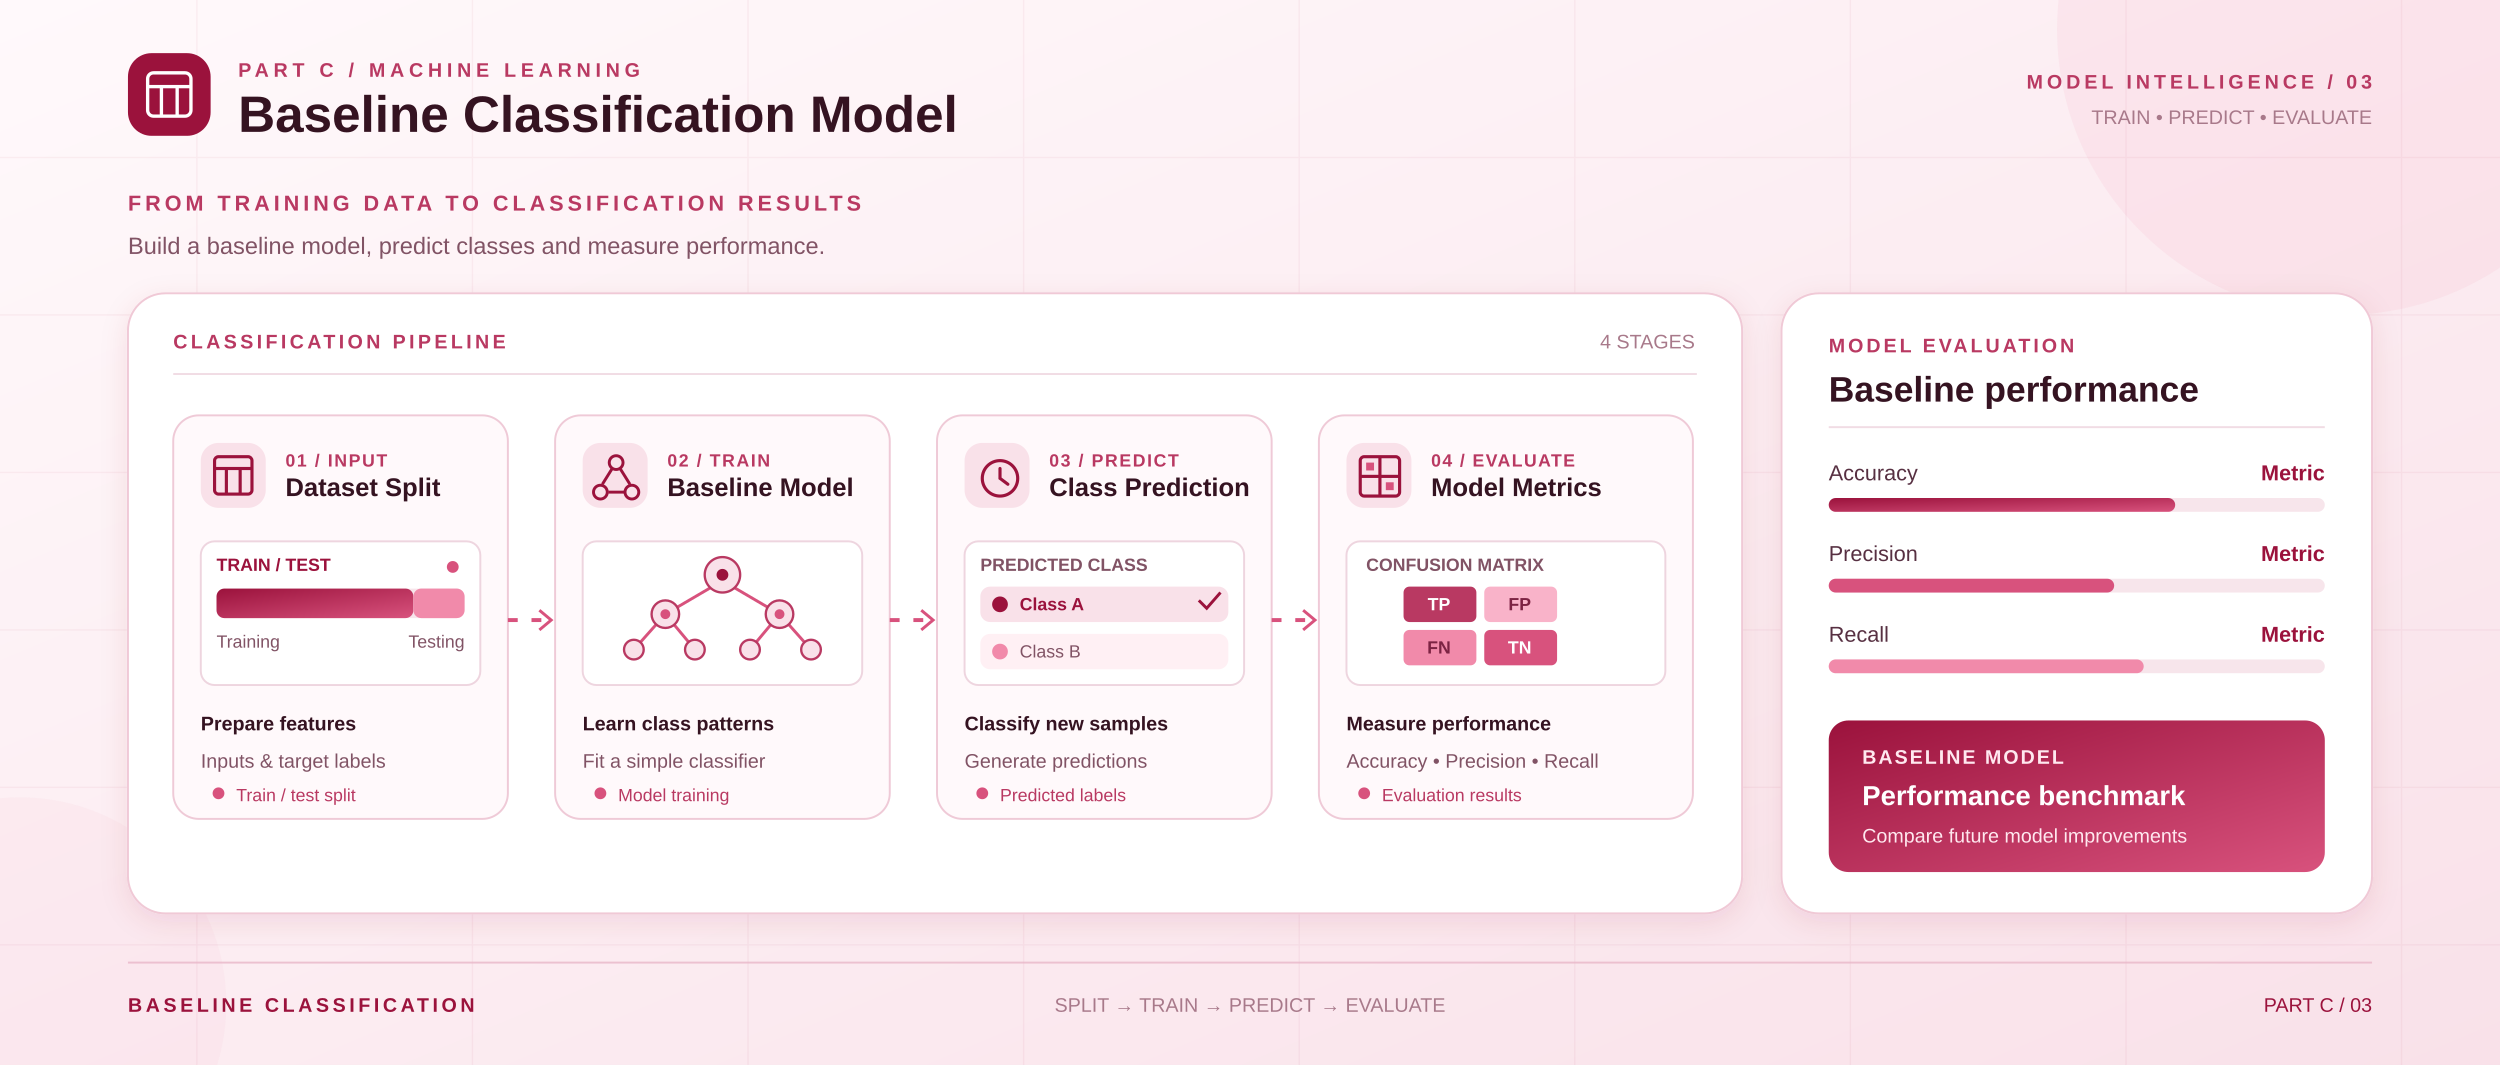
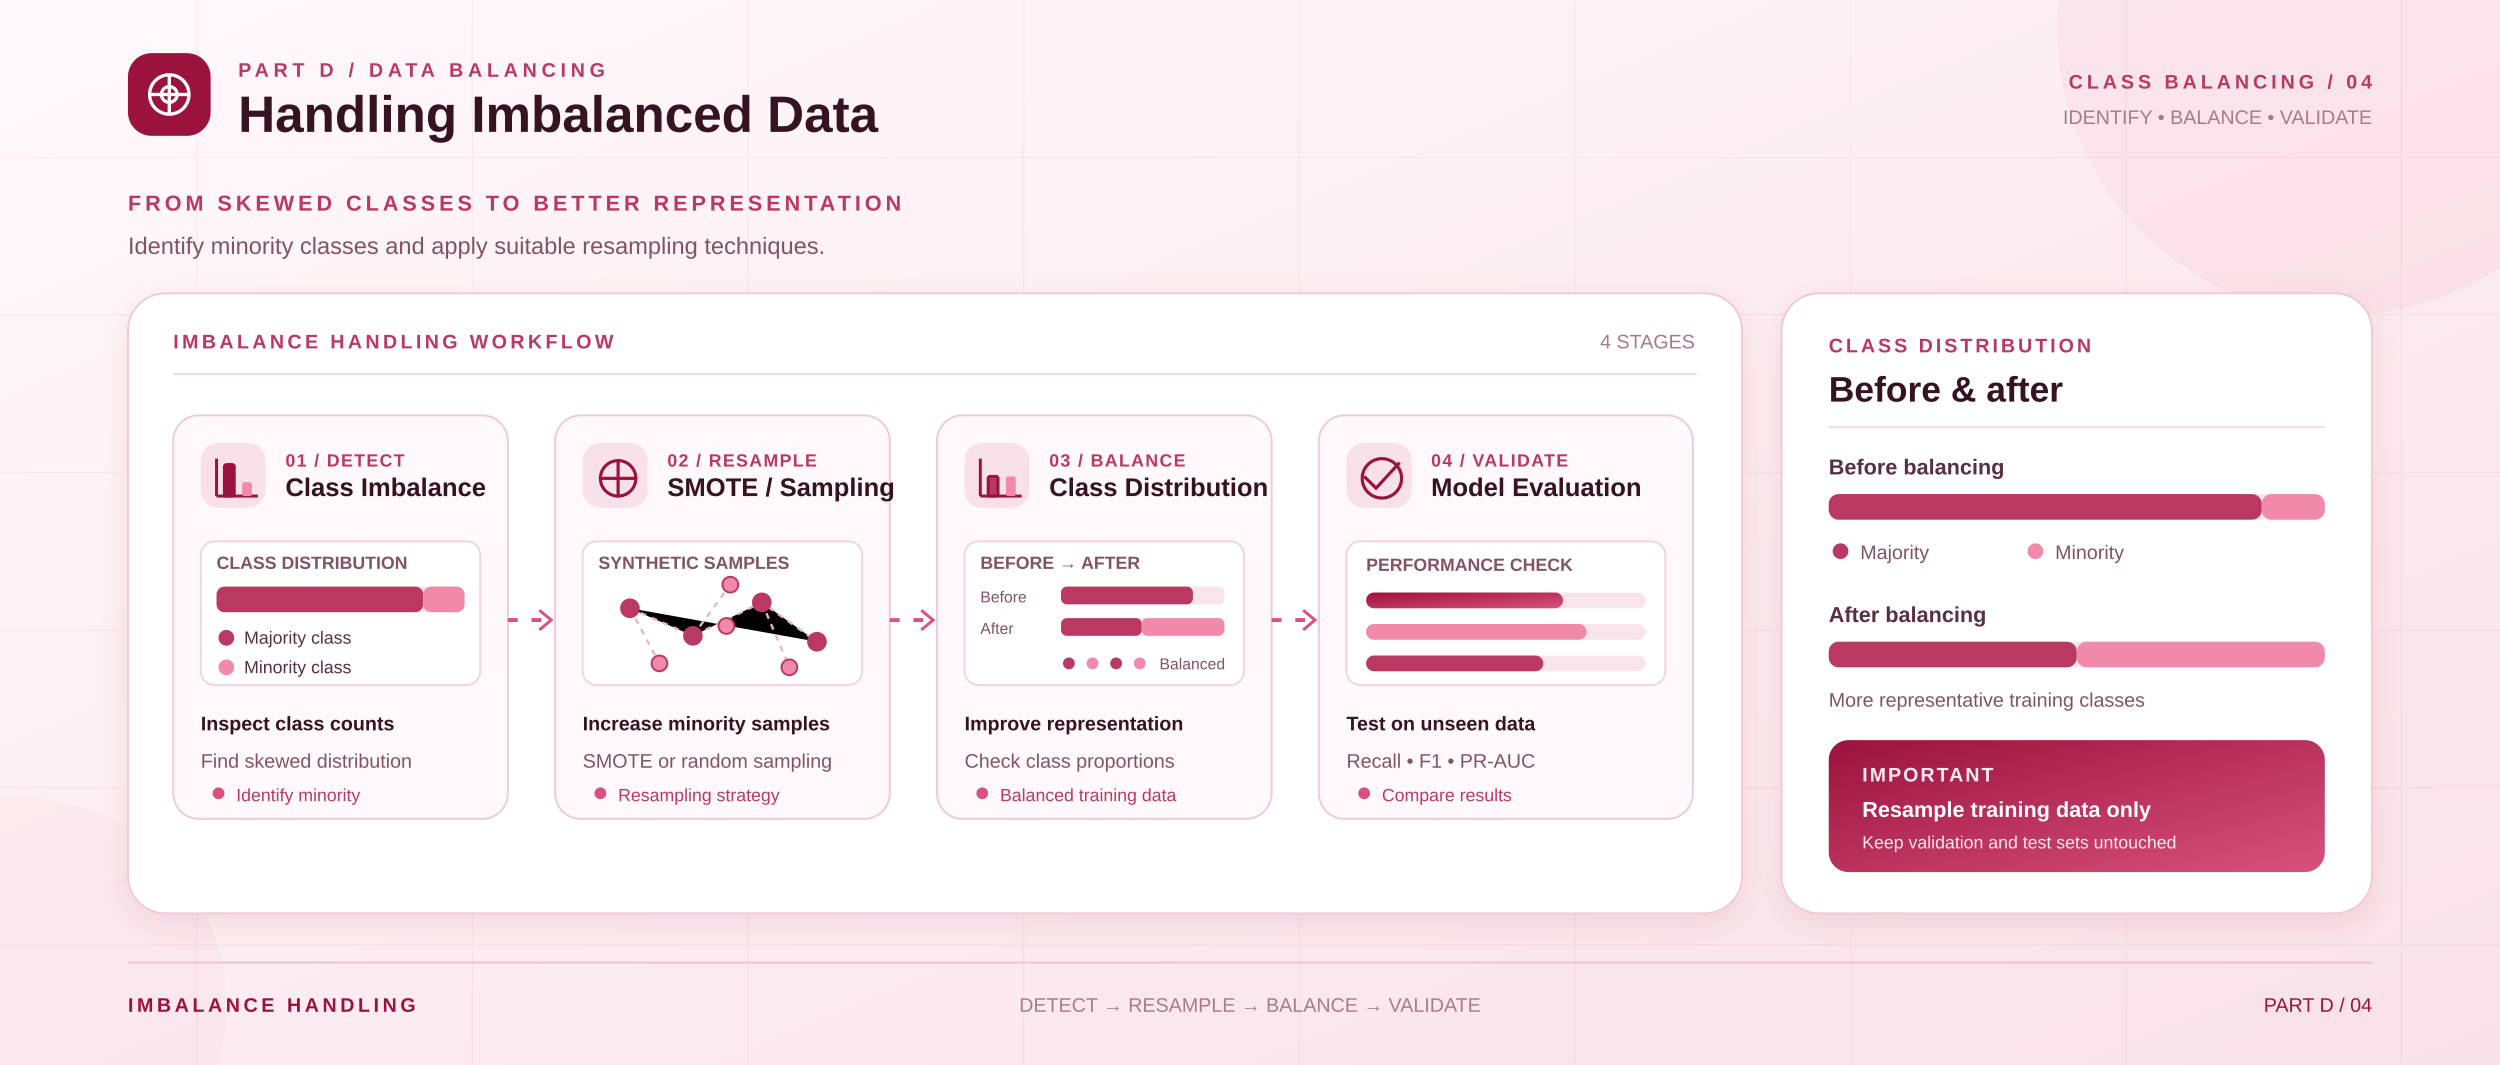
<svg xmlns="http://www.w3.org/2000/svg" width="1270" height="541" viewBox="0 0 1270 541">
  <defs>
    <linearGradient id="bg" x1="0" y1="0" x2="1" y2="1">
      <stop offset="0" stop-color="#FFF9FB" />
      <stop offset="1" stop-color="#F9E1E9" />
    </linearGradient>
    <linearGradient id="rose" x1="0" y1="0" x2="1" y2="1">
      <stop offset="0" stop-color="#9B123C" />
      <stop offset="1" stop-color="#D8527D" />
    </linearGradient>
    <linearGradient id="pink" x1="0" y1="0" x2="1" y2="0">
      <stop offset="0" stop-color="#B93962" />
      <stop offset="1" stop-color="#F18AAA" />
    </linearGradient>
    <filter id="shadow" x="-15%" y="-15%" width="130%" height="140%">
      <feDropShadow dx="0" dy="4" stdDeviation="7" flood-color="#9B123C" flood-opacity=".10" />
    </filter>
    <style>
    text{font-family:Arial,Helvetica,sans-serif}
    .float{animation:float 4s ease-in-out infinite}
    .float2{animation:float 5s ease-in-out -2s infinite}
    .pulse{animation:pulse 2.4s ease-in-out infinite}
    .flow{stroke-dasharray:5 7;animation:flow 5s linear infinite}
-     .bar{animation:bar 3s ease-in-out infinite;transform-box:fill-box;transform-origin:left center}
+     .bar{transform-box:fill-box;transform-origin:left center;animation:bar 3s ease-in-out infinite}
+     .minority{animation:appear 2.5s ease-in-out infinite alternate}
    @keyframes float{0%,100%{transform:translateY(0)}50%{transform:translateY(-4px)}}
    @keyframes pulse{0%,100%{opacity:.55}50%{opacity:1}}
    @keyframes flow{to{stroke-dashoffset:-120}}
    @keyframes bar{0%,100%{transform:scaleX(.94)}50%{transform:scaleX(1)}}
+     @keyframes appear{from{opacity:.5}to{opacity:1}}
    @media(prefers-reduced-motion:reduce){*{animation:none!important}}
  </style>
  </defs>
  <rect width="1270" height="541" fill="url(#bg)" />
  <circle cx="1190" cy="15" r="145" fill="#F5C3D2" opacity=".23" />
  <circle cx="10" cy="510" r="105" fill="#F5C3D2" opacity=".13" />
  <g stroke="#B93962" stroke-width=".7" opacity=".065">
    <path d="M0 80H1270M0 160H1270M0 240H1270M0 320H1270M0 400H1270M0 480H1270" />
    <path d="M100 0V541M240 0V541M380 0V541M520 0V541M660 0V541M800 0V541M940 0V541M1080 0V541M1220 0V541" />
  </g>
  <g transform="translate(65 27)">
    <rect width="42" height="42" rx="12" fill="#9B123C" />
    <g transform="translate(10 10)" fill="none" stroke="#FFFFFF" stroke-width="1.7">
-       <rect width="22" height="22" rx="3" />
-       <path d="M0 7H22M7 7V22M15 7V22" />
-     </g>
-     <text x="56" y="12" font-size="10" font-weight="bold" letter-spacing="2.4" fill="#B93962">PART C / MACHINE LEARNING</text>
-     <text x="56" y="40" font-size="26" font-weight="bold" fill="#351321">Baseline Classification Model</text>
-   </g>
-   <text x="1205" y="45" text-anchor="end" font-size="10" font-weight="bold" letter-spacing="2" fill="#B93962">MODEL INTELLIGENCE / 03</text>
-   <text x="1205" y="63" text-anchor="end" font-size="10" fill="#A8798A">TRAIN • PREDICT • EVALUATE</text>
-   <text x="65" y="107" font-size="11" font-weight="bold" letter-spacing="2" fill="#B93962">FROM TRAINING DATA TO CLASSIFICATION RESULTS</text>
-   <text x="65" y="129" font-size="12" fill="#815365">Build a baseline model, predict classes and measure performance.</text>
+       <circle cx="11" cy="11" r="10" />
+       <path d="M11 1V21M1 11H21" />
+       <circle cx="11" cy="11" r="4" />
+     </g>
+     <text x="56" y="12" font-size="10" font-weight="bold" letter-spacing="2.4" fill="#B93962">PART D / DATA BALANCING</text>
+     <text x="56" y="40" font-size="26" font-weight="bold" fill="#351321">Handling Imbalanced Data</text>
+   </g>
+   <text x="1205" y="45" text-anchor="end" font-size="10" font-weight="bold" letter-spacing="2" fill="#B93962">CLASS BALANCING / 04</text>
+   <text x="1205" y="63" text-anchor="end" font-size="10" fill="#A8798A">IDENTIFY • BALANCE • VALIDATE</text>
+   <text x="65" y="107" font-size="11" font-weight="bold" letter-spacing="2" fill="#B93962">FROM SKEWED CLASSES TO BETTER REPRESENTATION</text>
+   <text x="65" y="129" font-size="12" fill="#815365">Identify minority classes and apply suitable resampling techniques.</text>
  <rect x="65" y="149" width="820" height="315" rx="19" fill="#FFFFFF" stroke="#F0C9D6" filter="url(#shadow)" />
-   <text x="88" y="177" font-size="10" font-weight="bold" letter-spacing="1.7" fill="#B93962">CLASSIFICATION PIPELINE</text>
+   <text x="88" y="177" font-size="10" font-weight="bold" letter-spacing="1.7" fill="#B93962">IMBALANCE HANDLING WORKFLOW</text>
  <text x="861" y="177" text-anchor="end" font-size="10" fill="#A8798A">4 STAGES</text>
  <line x1="88" y1="190" x2="862" y2="190" stroke="#F1DCE4" />
  <g>
    <rect x="88" y="211" width="170" height="205" rx="13" fill="#FFF9FB" stroke="#EFCAD7" />
    <rect x="102" y="225" width="33" height="33" rx="9" fill="#F9E1E9" />
-     <g transform="translate(109 232)" fill="none" stroke="#9B123C" stroke-width="1.6">
-       <rect width="19" height="19" rx="2" />
-       <path d="M0 6H19M6 6V19M13 6V19" />
-     </g>
-     <text x="145" y="237" font-size="9" font-weight="bold" letter-spacing=".8" fill="#B93962">01 / INPUT</text>
-     <text x="145" y="252" font-size="13" font-weight="bold" fill="#351321">Dataset Split</text>
+     <g transform="translate(109 232)" fill="none" stroke="#9B123C" stroke-width="1.5">
+       <path d="M1 20V1M1 20H22" />
+       <rect x="5" y="4" width="5" height="16" rx="1" fill="#9B123C" />
+       <rect x="14" y="13" width="5" height="7" rx="1" fill="#F18AAA" stroke="none" />
+     </g>
+     <text x="145" y="237" font-size="9" font-weight="bold" letter-spacing=".7" fill="#B93962">01 / DETECT</text>
+     <text x="145" y="252" font-size="13" font-weight="bold" fill="#351321">Class Imbalance</text>
    <g transform="translate(102 275)">
      <rect width="142" height="73" rx="7" fill="#FFFFFF" stroke="#EED5DF" />
-       <text x="8" y="15" font-size="9" font-weight="bold" fill="#9B123C">TRAIN / TEST</text>
-       <rect x="8" y="24" width="126" height="15" rx="4" fill="#F7E5EB" />
-       <rect x="8" y="24" width="100" height="15" rx="4" fill="url(#rose)" />
-       <rect x="108" y="24" width="26" height="15" rx="4" fill="#F18AAA" />
-       <text x="8" y="54" font-size="9" fill="#815365">Training</text>
-       <text x="134" y="54" text-anchor="end" font-size="9" fill="#815365">Testing</text>
-       <circle cx="128" cy="13" r="3" fill="#D8527D" class="pulse" />
-     </g>
-     <text x="102" y="371" font-size="10" font-weight="bold" fill="#351321">Prepare features</text>
-     <text x="102" y="390" font-size="10" fill="#815365">Inputs &amp; target labels</text>
+       <text x="8" y="14" font-size="9" font-weight="bold" fill="#815365">CLASS DISTRIBUTION</text>
+       <rect x="8" y="23" width="126" height="13" rx="4" fill="#F7E5EB" />
+       <rect x="8" y="23" width="105" height="13" rx="4" fill="#B93962" />
+       <rect x="113" y="23" width="21" height="13" rx="4" fill="#F18AAA" />
+       <circle cx="13" cy="49" r="4" fill="#B93962" />
+       <text x="22" y="52" font-size="9" fill="#573042">Majority class</text>
+       <circle cx="13" cy="64" r="4" fill="#F18AAA" />
+       <text x="22" y="67" font-size="9" fill="#573042">Minority class</text>
+     </g>
+     <text x="102" y="371" font-size="10" font-weight="bold" fill="#351321">Inspect class counts</text>
+     <text x="102" y="390" font-size="10" fill="#815365">Find skewed distribution</text>
    <circle cx="111" cy="403" r="3" fill="#D8527D" class="pulse" />
-     <text x="120" y="407" font-size="9" fill="#B93962">Train / test split</text>
+     <text x="120" y="407" font-size="9" fill="#B93962">Identify minority</text>
  </g>
  <path d="M258 315H280" stroke="#D8527D" stroke-width="2" class="flow" />
  <path d="M274 310L280 315L274 320" fill="none" stroke="#D8527D" stroke-width="1.5" />
  <g class="float">
    <rect x="282" y="211" width="170" height="205" rx="13" fill="#FFF9FB" stroke="#EFCAD7" />
    <rect x="296" y="225" width="33" height="33" rx="9" fill="#F9E1E9" />
-     <g transform="translate(301 231)" fill="none" stroke="#9B123C" stroke-width="1.5">
-       <circle cx="12" cy="4" r="3.5" />
-       <circle cx="4" cy="19" r="3.5" />
-       <circle cx="20" cy="19" r="3.5" />
-       <path d="M10 7L5 15M14 7L19 15M8 19H16" />
-     </g>
-     <text x="339" y="237" font-size="9" font-weight="bold" letter-spacing=".8" fill="#B93962">02 / TRAIN</text>
-     <text x="339" y="252" font-size="13" font-weight="bold" fill="#351321">Baseline Model</text>
+     <g transform="translate(303 232)" fill="none" stroke="#9B123C" stroke-width="1.6" stroke-linecap="round">
+       <path d="M11 2V20M2 11H20" />
+       <circle cx="11" cy="11" r="9" />
+     </g>
+     <text x="339" y="237" font-size="9" font-weight="bold" letter-spacing=".7" fill="#B93962">02 / RESAMPLE</text>
+     <text x="339" y="252" font-size="13" font-weight="bold" fill="#351321">SMOTE / Sampling</text>
    <g transform="translate(296 275)">
      <rect width="142" height="73" rx="7" fill="#FFFFFF" stroke="#EED5DF" />
-       <g stroke="#D8527D" stroke-width="1.5" fill="none">
-         <path d="M71 20L42 37M71 20L100 37M42 37L26 55M42 37L57 55M100 37L85 55M100 37L116 55" />
-       </g>
-       <g fill="#F9E1E9" stroke="#B93962" stroke-width="1.2">
-         <circle cx="71" cy="17" r="9" />
-         <circle cx="42" cy="37" r="7" />
-         <circle cx="100" cy="37" r="7" />
-         <circle cx="26" cy="55" r="5" />
-         <circle cx="57" cy="55" r="5" />
-         <circle cx="85" cy="55" r="5" />
-         <circle cx="116" cy="55" r="5" />
-       </g>
-       <circle cx="71" cy="17" r="3" fill="#9B123C" />
-       <circle cx="42" cy="37" r="2.5" fill="#D8527D" class="pulse" />
-       <circle cx="100" cy="37" r="2.5" fill="#D8527D" class="pulse" />
-     </g>
-     <text x="296" y="371" font-size="10" font-weight="bold" fill="#351321">Learn class patterns</text>
-     <text x="296" y="390" font-size="10" fill="#815365">Fit a simple classifier</text>
+       <text x="8" y="14" font-size="9" font-weight="bold" fill="#815365">SYNTHETIC SAMPLES</text>
+       <g stroke="#E8B5C7" stroke-width="1.2" stroke-dasharray="3 3">
+         <path d="M24 34L56 48L91 31L119 51" />
+         <path d="M24 34L39 62M56 48L75 22M91 31L105 64" />
+       </g>
+       <g fill="#B93962">
+         <circle cx="24" cy="34" r="5" />
+         <circle cx="56" cy="48" r="5" />
+         <circle cx="91" cy="31" r="5" />
+         <circle cx="119" cy="51" r="5" />
+       </g>
+       <g fill="#F18AAA" stroke="#B93962" stroke-width="1" class="minority">
+         <circle cx="39" cy="62" r="4" />
+         <circle cx="75" cy="22" r="4" />
+         <circle cx="105" cy="64" r="4" />
+         <circle cx="73" cy="43" r="4" />
+       </g>
+     </g>
+     <text x="296" y="371" font-size="10" font-weight="bold" fill="#351321">Increase minority samples</text>
+     <text x="296" y="390" font-size="10" fill="#815365">SMOTE or random sampling</text>
    <circle cx="305" cy="403" r="3" fill="#D8527D" class="pulse" />
-     <text x="314" y="407" font-size="9" fill="#B93962">Model training</text>
+     <text x="314" y="407" font-size="9" fill="#B93962">Resampling strategy</text>
  </g>
  <path d="M452 315H474" stroke="#D8527D" stroke-width="2" class="flow" />
  <path d="M468 310L474 315L468 320" fill="none" stroke="#D8527D" stroke-width="1.5" />
  <g>
    <rect x="476" y="211" width="170" height="205" rx="13" fill="#FFF9FB" stroke="#EFCAD7" />
    <rect x="490" y="225" width="33" height="33" rx="9" fill="#F9E1E9" />
-     <g transform="translate(497 232)" fill="none" stroke="#9B123C" stroke-width="1.6" stroke-linecap="round">
-       <circle cx="11" cy="11" r="9" />
-       <path d="M11 6V11L15 14" />
-     </g>
-     <text x="533" y="237" font-size="9" font-weight="bold" letter-spacing=".8" fill="#B93962">03 / PREDICT</text>
-     <text x="533" y="252" font-size="13" font-weight="bold" fill="#351321">Class Prediction</text>
+     <g transform="translate(497 232)" fill="none" stroke="#9B123C" stroke-width="1.5">
+       <path d="M1 20V1M1 20H22" />
+       <rect x="5" y="10" width="5" height="10" rx="1" fill="#B93962" />
+       <rect x="14" y="10" width="5" height="10" rx="1" fill="#F18AAA" stroke="none" />
+     </g>
+     <text x="533" y="237" font-size="9" font-weight="bold" letter-spacing=".7" fill="#B93962">03 / BALANCE</text>
+     <text x="533" y="252" font-size="13" font-weight="bold" fill="#351321">Class Distribution</text>
    <g transform="translate(490 275)">
      <rect width="142" height="73" rx="7" fill="#FFFFFF" stroke="#EED5DF" />
-       <text x="8" y="15" font-size="9" font-weight="bold" fill="#815365">PREDICTED CLASS</text>
-       <rect x="8" y="23" width="126" height="18" rx="5" fill="#F9E1E9" />
-       <circle cx="18" cy="32" r="4" fill="#9B123C" />
-       <text x="28" y="35" font-size="9" font-weight="bold" fill="#9B123C">Class A</text>
-       <rect x="8" y="47" width="126" height="18" rx="5" fill="#FFF0F4" />
-       <circle cx="18" cy="56" r="4" fill="#F18AAA" />
-       <text x="28" y="59" font-size="9" fill="#815365">Class B</text>
-       <path d="M119 30L123 34L130 26" fill="none" stroke="#9B123C" stroke-width="1.5" class="pulse" />
-     </g>
-     <text x="490" y="371" font-size="10" font-weight="bold" fill="#351321">Classify new samples</text>
-     <text x="490" y="390" font-size="10" fill="#815365">Generate predictions</text>
+       <text x="8" y="14" font-size="9" font-weight="bold" fill="#815365">BEFORE → AFTER</text>
+       <text x="8" y="31" font-size="8" fill="#815365">Before</text>
+       <rect x="49" y="23" width="83" height="9" rx="3" fill="#F7E5EB" />
+       <rect x="49" y="23" width="67" height="9" rx="3" fill="#B93962" />
+       <text x="8" y="47" font-size="8" fill="#815365">After</text>
+       <rect x="49" y="39" width="83" height="9" rx="3" fill="#F7E5EB" />
+       <rect x="49" y="39" width="41" height="9" rx="3" fill="#B93962" />
+       <rect x="90" y="39" width="42" height="9" rx="3" fill="#F18AAA" />
+       <g class="pulse">
+         <circle cx="53" cy="62" r="3" fill="#B93962" />
+         <circle cx="65" cy="62" r="3" fill="#F18AAA" />
+         <circle cx="77" cy="62" r="3" fill="#B93962" />
+         <circle cx="89" cy="62" r="3" fill="#F18AAA" />
+       </g>
+       <text x="99" y="65" font-size="8" fill="#815365">Balanced</text>
+     </g>
+     <text x="490" y="371" font-size="10" font-weight="bold" fill="#351321">Improve representation</text>
+     <text x="490" y="390" font-size="10" fill="#815365">Check class proportions</text>
    <circle cx="499" cy="403" r="3" fill="#D8527D" class="pulse" />
-     <text x="508" y="407" font-size="9" fill="#B93962">Predicted labels</text>
+     <text x="508" y="407" font-size="9" fill="#B93962">Balanced training data</text>
  </g>
  <path d="M646 315H668" stroke="#D8527D" stroke-width="2" class="flow" />
  <path d="M662 310L668 315L662 320" fill="none" stroke="#D8527D" stroke-width="1.5" />
  <g class="float2">
    <rect x="670" y="211" width="190" height="205" rx="13" fill="#FFF9FB" stroke="#EFCAD7" />
    <rect x="684" y="225" width="33" height="33" rx="9" fill="#F9E1E9" />
    <g transform="translate(691 232)" fill="none" stroke="#9B123C" stroke-width="1.6">
-       <rect width="20" height="20" rx="2" />
-       <path d="M0 10H20M10 0V20" />
-       <rect x="3" y="3" width="4" height="4" fill="#D8527D" stroke="none" />
-       <rect x="13" y="13" width="4" height="4" fill="#D8527D" stroke="none" />
-     </g>
-     <text x="727" y="237" font-size="9" font-weight="bold" letter-spacing=".7" fill="#B93962">04 / EVALUATE</text>
-     <text x="727" y="252" font-size="13" font-weight="bold" fill="#351321">Model Metrics</text>
+       <path d="M2 10L8 16L20 3" />
+       <circle cx="11" cy="11" r="10" />
+     </g>
+     <text x="727" y="237" font-size="9" font-weight="bold" letter-spacing=".7" fill="#B93962">04 / VALIDATE</text>
+     <text x="727" y="252" font-size="13" font-weight="bold" fill="#351321">Model Evaluation</text>
    <rect x="684" y="275" width="162" height="73" rx="7" fill="#FFFFFF" stroke="#EED5DF" />
-     <text x="694" y="290" font-size="9" font-weight="bold" fill="#815365">CONFUSION MATRIX</text>
-     <g transform="translate(713 298)">
-       <rect width="37" height="18" rx="3" fill="#B93962" />
-       <rect x="41" width="37" height="18" rx="3" fill="#F9B3C9" />
-       <rect y="22" width="37" height="18" rx="3" fill="#F18AAA" />
-       <rect x="41" y="22" width="37" height="18" rx="3" fill="#D8527D" />
-       <g fill="#FFFFFF" font-size="9" font-weight="bold" text-anchor="middle">
-         <text x="18" y="12">TP</text>
-         <text x="59" y="12" fill="#7C2343">FP</text>
-         <text x="18" y="34" fill="#7C2343">FN</text>
-         <text x="59" y="34">TN</text>
-       </g>
-     </g>
-     <text x="684" y="371" font-size="10" font-weight="bold" fill="#351321">Measure performance</text>
-     <text x="684" y="390" font-size="10" fill="#815365">Accuracy • Precision • Recall</text>
+     <text x="694" y="290" font-size="9" font-weight="bold" fill="#815365">PERFORMANCE CHECK</text>
+     <g transform="translate(694 301)">
+       <rect width="142" height="8" rx="4" fill="#F7E5EB" />
+       <rect width="100" height="8" rx="4" fill="url(#rose)" class="bar" />
+       <rect y="16" width="142" height="8" rx="4" fill="#F7E5EB" />
+       <rect y="16" width="112" height="8" rx="4" fill="#F18AAA" class="bar" />
+       <rect y="32" width="142" height="8" rx="4" fill="#F7E5EB" />
+       <rect y="32" width="90" height="8" rx="4" fill="#B93962" class="bar" />
+     </g>
+     <text x="684" y="371" font-size="10" font-weight="bold" fill="#351321">Test on unseen data</text>
+     <text x="684" y="390" font-size="10" fill="#815365">Recall • F1 • PR-AUC</text>
    <circle cx="693" cy="403" r="3" fill="#D8527D" class="pulse" />
-     <text x="702" y="407" font-size="9" fill="#B93962">Evaluation results</text>
+     <text x="702" y="407" font-size="9" fill="#B93962">Compare results</text>
  </g>
  <rect x="905" y="149" width="300" height="315" rx="19" fill="#FFFFFF" stroke="#F0C9D6" filter="url(#shadow)" />
-   <text x="929" y="179" font-size="10" font-weight="bold" letter-spacing="1.5" fill="#B93962">MODEL EVALUATION</text>
-   <text x="929" y="204" font-size="18" font-weight="bold" fill="#351321">Baseline performance</text>
+   <text x="929" y="179" font-size="10" font-weight="bold" letter-spacing="1.5" fill="#B93962">CLASS DISTRIBUTION</text>
+   <text x="929" y="204" font-size="18" font-weight="bold" fill="#351321">Before &amp; after</text>
  <line x1="929" y1="217" x2="1181" y2="217" stroke="#F1DCE4" />
-   <g>
-     <text x="929" y="244" font-size="11" fill="#573042">Accuracy</text>
-     <text x="1181" y="244" text-anchor="end" font-size="11" font-weight="bold" fill="#9B123C">Metric</text>
-     <rect x="929" y="253" width="252" height="7" rx="3.5" fill="#F7E5EB" />
-     <rect x="929" y="253" width="176" height="7" rx="3.5" fill="url(#rose)" class="bar" />
-     <text x="929" y="285" font-size="11" fill="#573042">Precision</text>
-     <text x="1181" y="285" text-anchor="end" font-size="11" font-weight="bold" fill="#9B123C">Metric</text>
-     <rect x="929" y="294" width="252" height="7" rx="3.5" fill="#F7E5EB" />
-     <rect x="929" y="294" width="145" height="7" rx="3.5" fill="#D8527D" class="bar" />
-     <text x="929" y="326" font-size="11" fill="#573042">Recall</text>
-     <text x="1181" y="326" text-anchor="end" font-size="11" font-weight="bold" fill="#9B123C">Metric</text>
-     <rect x="929" y="335" width="252" height="7" rx="3.5" fill="#F7E5EB" />
-     <rect x="929" y="335" width="160" height="7" rx="3.5" fill="#F18AAA" class="bar" />
-   </g>
-   <rect x="929" y="366" width="252" height="77" rx="10" fill="url(#rose)" />
-   <text x="946" y="388" font-size="10" font-weight="bold" letter-spacing="1" fill="#FFE8EF">BASELINE MODEL</text>
-   <text x="946" y="409" font-size="14" font-weight="bold" fill="#FFFFFF">Performance benchmark</text>
-   <text x="946" y="428" font-size="10" fill="#FFE8EF">Compare future model improvements</text>
+   <text x="929" y="241" font-size="11" font-weight="bold" fill="#573042">Before balancing</text>
+   <rect x="929" y="251" width="252" height="13" rx="5" fill="#F7E5EB" />
+   <rect x="929" y="251" width="220" height="13" rx="5" fill="#B93962" />
+   <rect x="1149" y="251" width="32" height="13" rx="5" fill="#F18AAA" />
+   <circle cx="935" cy="280" r="4" fill="#B93962" />
+   <text x="945" y="284" font-size="10" fill="#815365">Majority</text>
+   <circle cx="1034" cy="280" r="4" fill="#F18AAA" />
+   <text x="1044" y="284" font-size="10" fill="#815365">Minority</text>
+   <text x="929" y="316" font-size="11" font-weight="bold" fill="#573042">After balancing</text>
+   <rect x="929" y="326" width="252" height="13" rx="5" fill="#F7E5EB" />
+   <rect x="929" y="326" width="126" height="13" rx="5" fill="#B93962" />
+   <rect x="1055" y="326" width="126" height="13" rx="5" fill="#F18AAA" class="pulse" />
+   <text x="929" y="359" font-size="10" fill="#815365">More representative training classes</text>
+   <rect x="929" y="376" width="252" height="67" rx="10" fill="url(#rose)" />
+   <text x="946" y="397" font-size="10" font-weight="bold" letter-spacing="1" fill="#FFE8EF">IMPORTANT</text>
+   <text x="946" y="415" font-size="11" font-weight="bold" fill="#FFFFFF">Resample training data only</text>
+   <text x="946" y="431" font-size="9" fill="#FFE8EF">Keep validation and test sets untouched</text>
  <line x1="65" y1="489" x2="1205" y2="489" stroke="#E9B7C8" opacity=".8" />
-   <text x="65" y="514" font-size="10" font-weight="bold" letter-spacing="1.8" fill="#9B123C">BASELINE CLASSIFICATION</text>
-   <text x="635" y="514" text-anchor="middle" font-size="10" fill="#A8798A">SPLIT → TRAIN → PREDICT → EVALUATE</text>
-   <text x="1205" y="514" text-anchor="end" font-size="10" fill="#9B123C">PART C / 03</text>
+   <text x="65" y="514" font-size="10" font-weight="bold" letter-spacing="1.8" fill="#9B123C">IMBALANCE HANDLING</text>
+   <text x="635" y="514" text-anchor="middle" font-size="10" fill="#A8798A">DETECT → RESAMPLE → BALANCE → VALIDATE</text>
+   <text x="1205" y="514" text-anchor="end" font-size="10" fill="#9B123C">PART D / 04</text>
</svg>
